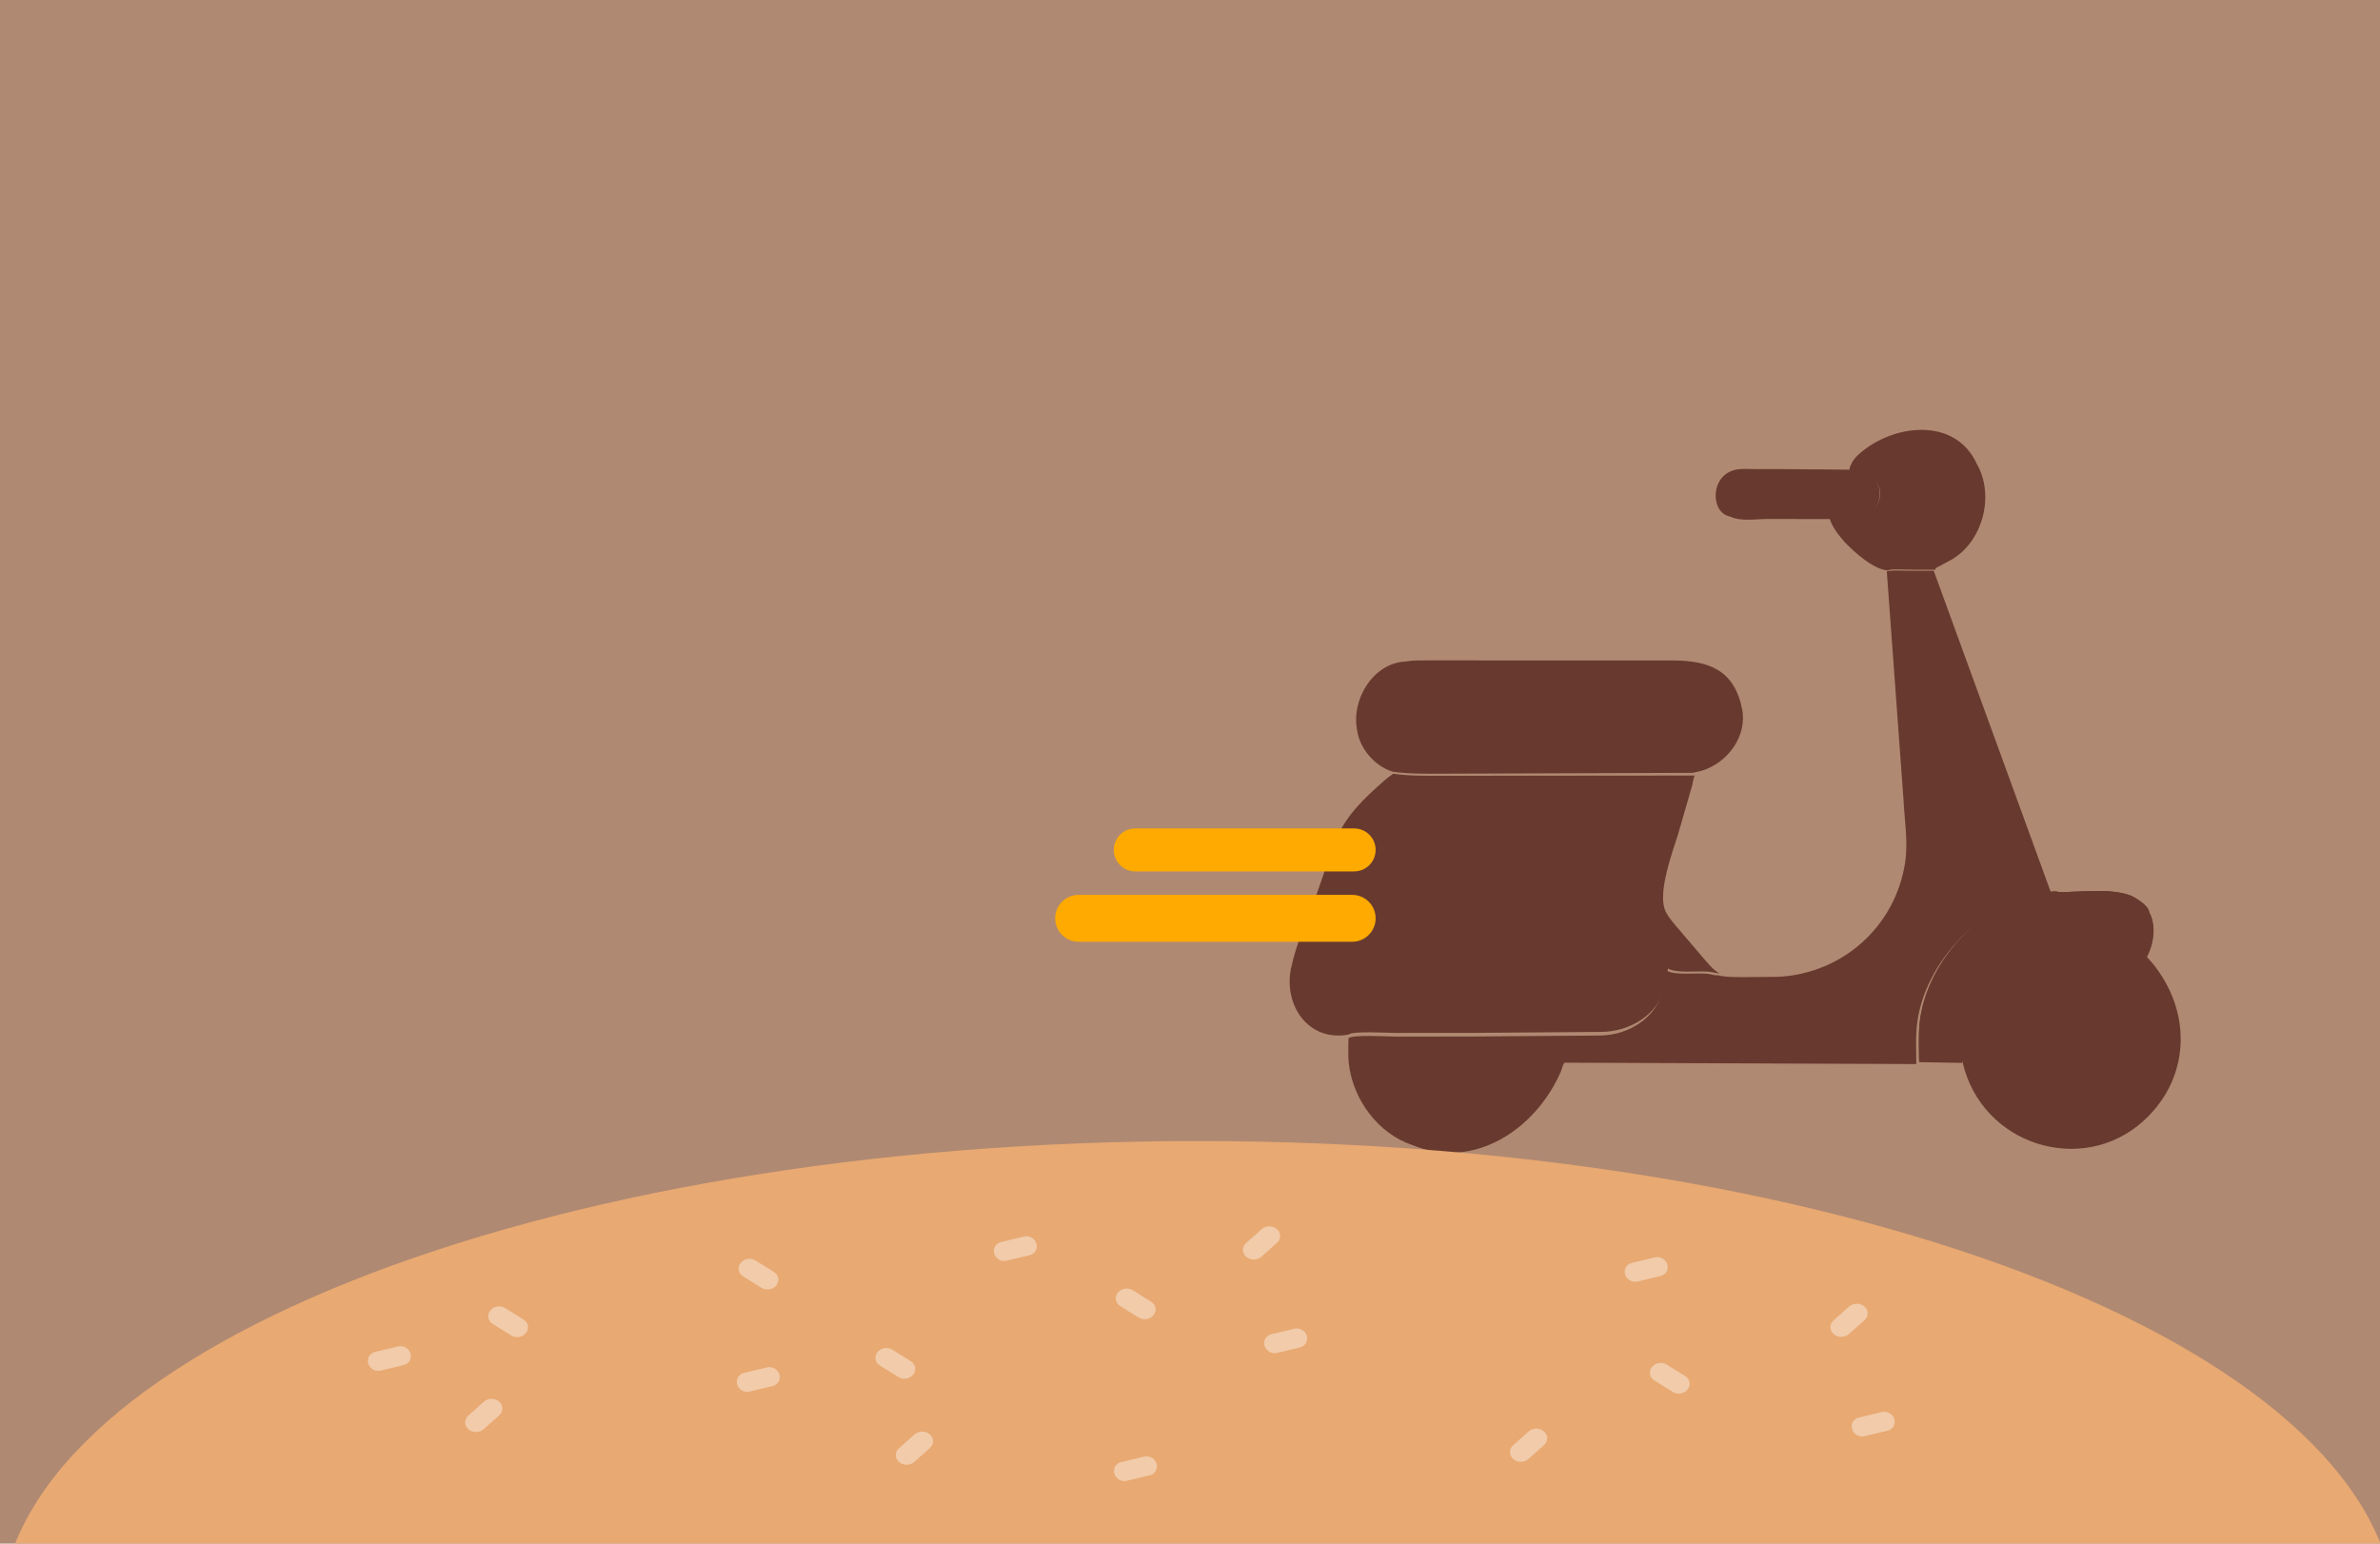
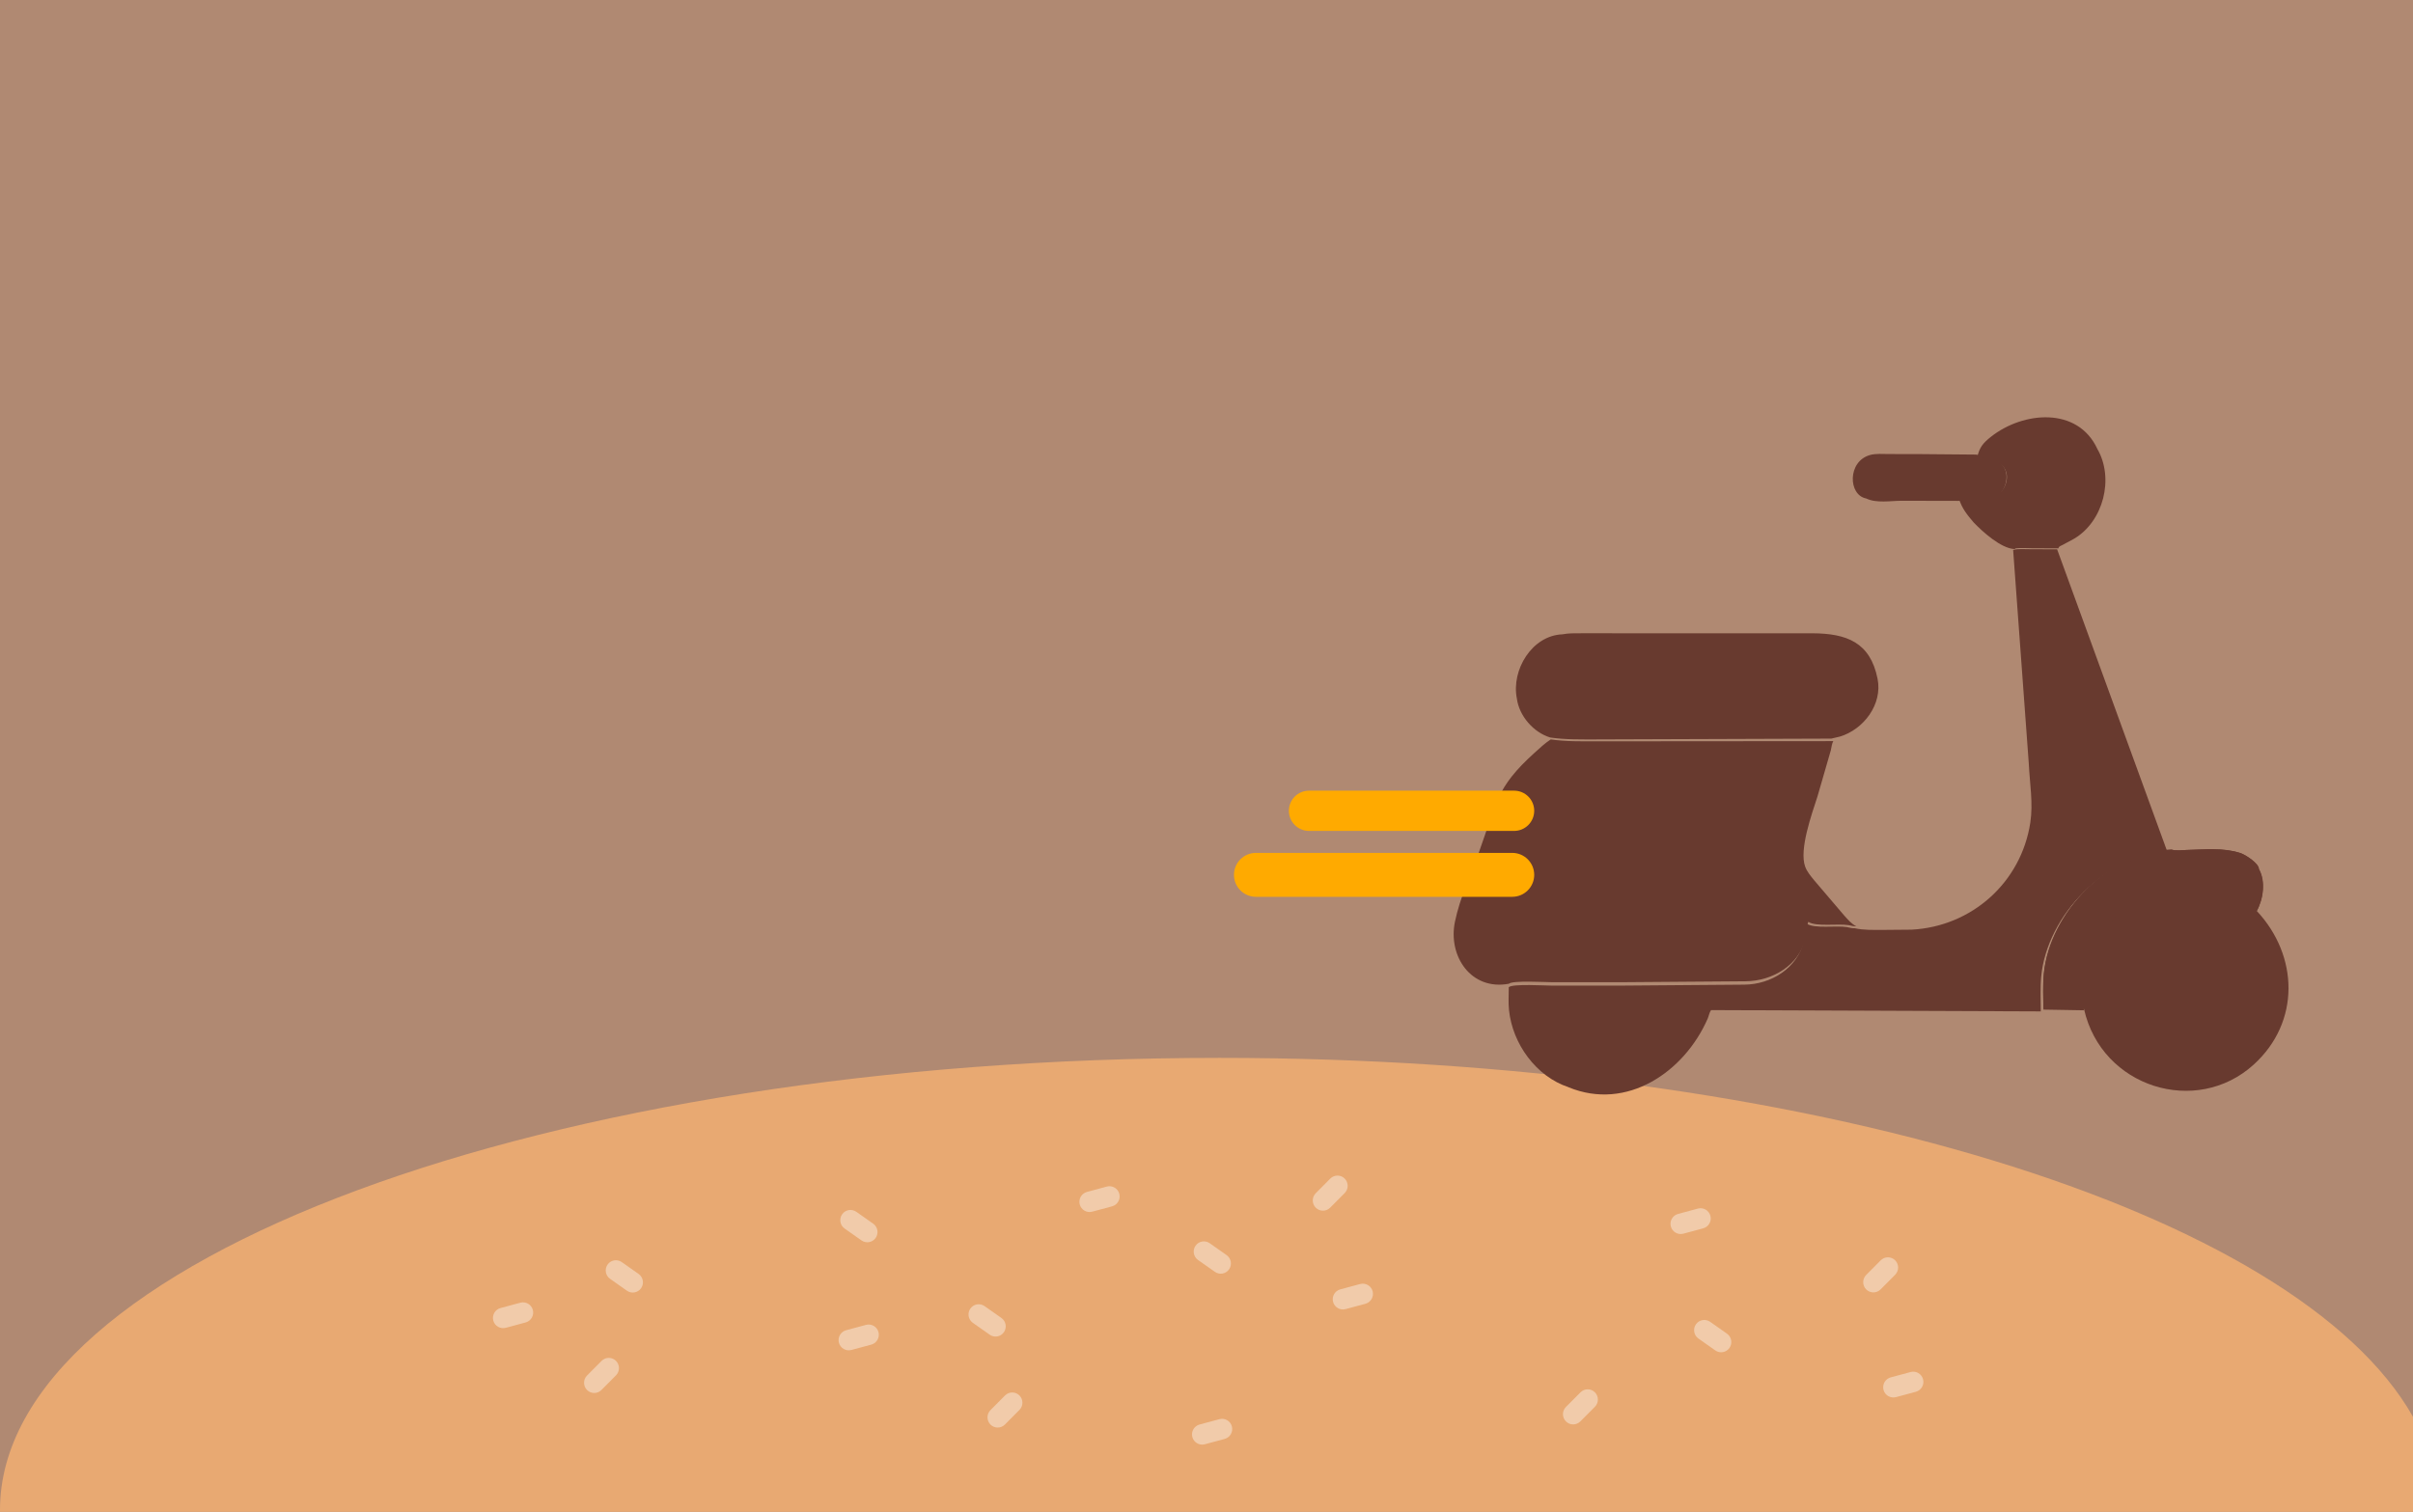
- <svg xmlns="http://www.w3.org/2000/svg" width="609" height="395" viewBox="0 0 609 395" fill="none">
-   <g clip-path="url(#clip0_791_780)">
-     <rect width="609" height="395" fill="#B08972" />
-     <path d="M442.664 132.177C437.726 131.243 437.511 122.08 443.669 120.314C445.292 119.849 447.22 120.038 448.896 120.038L457.442 120.055L472.698 120.186C475.51 120.828 478.256 120.674 480.153 123.43C481.971 126.07 480.641 130.143 478.257 131.774C476.614 132.899 474.975 132.784 473.133 132.799L467.629 132.835L452.359 132.803C449.356 132.802 445.477 133.536 442.664 132.177Z" fill="#683A2F" />
-     <path d="M472.965 120.996L473.005 120.854C473.599 118.198 474.618 116.993 476.752 115.31C485.579 108.355 500.449 107.046 505.8 118.653C510.456 126.7 507.437 138.473 499.429 143.182L496.264 144.888C495.955 145.045 495.409 145.232 495.237 145.553L495.177 145.802L488.009 145.773C486.563 145.784 484.834 145.599 483.419 145.815L483.236 146C479.477 145.862 474.421 141.235 472.009 138.722C470.219 136.613 468.854 134.956 468 132.272L473.391 132.201C475.196 132.187 476.801 132.292 478.411 131.273C480.746 129.795 482.048 126.105 480.268 123.713C478.409 121.215 475.719 121.355 472.965 120.996Z" fill="#683A2F" />
-     <path d="M359.731 169.288C361.408 168.956 363.124 169.005 364.813 169L428.038 169.006C437.291 169.066 443.765 171.434 445.769 181.423C447.175 188.425 441.965 195.27 435.482 197.226L433.143 197.776L368.919 197.997C364.741 197.992 360.537 198.088 356.392 197.481C351.81 196.108 347.881 191.58 347.261 186.833C345.692 179.066 351.373 169.589 359.731 169.288Z" fill="#683A2F" />
-     <path d="M491.064 271.455C491.048 268.326 490.874 265.051 491.177 261.915C492.79 245.22 509.035 228.592 526.096 228.107C527.298 228.48 529.014 228.23 530.271 228.2C535.191 228.084 540.118 227.518 544.855 229.029C546.211 229.462 549.913 231.791 549.954 233.421C551.823 236.755 551.152 241.584 549.332 244.855C560.769 257.08 561.281 275.197 548.517 286.816C532.845 301.083 506.955 293.109 502.148 271.641L491.064 271.455Z" fill="#683A2F" />
-     <path d="M491.064 271.813C491.048 268.659 490.874 265.356 491.177 262.195C492.788 245.362 509.015 228.597 526.057 228.108C527.257 228.484 528.971 228.232 530.226 228.202C535.142 228.084 540.063 227.514 544.794 229.038C546.149 229.474 549.847 231.822 549.887 233.466C551.754 236.827 551.084 241.696 549.266 244.994C547.506 243.389 545.65 242.293 543.575 241.167C535.045 237.385 525.444 236.748 517.171 241.773C505.976 248.575 500.296 258.976 502.127 272L491.064 271.813Z" fill="#683A2F" />
-     <path d="M482.797 146.236C484.242 145.86 486.009 146.049 487.486 146.038L494.809 146.064L525 228.944C508.126 229.429 492.059 246.052 490.464 262.741C490.164 265.876 490.336 269.15 490.345 272.302L400.291 271.948C399.808 272.655 399.719 273.483 399.382 274.258C392.998 288.902 377.261 299.577 361.39 293.031L361.372 293.008C352.515 290.083 346.08 281.169 345.117 271.975C344.903 269.934 345.047 267.745 345.051 265.688C346.058 264.703 355.193 265.263 356.94 265.262L376.603 265.252L409.386 264.997C416.631 264.938 423.93 260.531 425.648 253.013C425.992 251.51 425.903 249.763 426.426 248.338C428.509 249.78 434.519 248.776 437.42 249.273C438.013 249.375 438.591 249.586 439.196 249.582L439.499 249.574C441.98 250.136 444.634 250.034 447.153 250.04L455.079 249.971C471.501 249.113 484.987 237.076 487.486 220.734C488.298 215.43 487.328 210.006 487.078 204.702L482.797 146.236Z" fill="#683A2F" />
-     <path d="M356.511 198C360.678 198.609 364.906 198.516 369.106 198.52L433.679 198.469C433.282 199.113 433.216 200.097 433.008 200.968L429.361 213.581C427.825 218.349 424.314 228.055 425.988 232.731C426.495 234.148 427.56 235.373 428.5 236.536L436.603 246.04C437.597 247.161 438.633 248.389 440 249.081L439.695 249.048C439.087 249.052 438.506 248.845 437.91 248.746C434.994 248.261 428.952 249.24 426.859 247.835C426.333 249.224 426.422 250.927 426.077 252.392C424.35 259.72 417.013 264.017 409.73 264.074L376.777 264.323L357.011 264.332C355.255 264.334 346.073 263.787 345.073 264.748C334.772 266.675 328.404 257.23 330.349 247.816C331.705 241.25 334.693 234.904 336.982 228.599C341.707 215.584 341.388 211.301 352.108 201.638C353.524 200.362 354.904 199.046 356.511 198Z" fill="#683A2F" />
-     <ellipse cx="306.5" cy="414.5" rx="306.5" ry="122.5" fill="#E8A972" />
-     <rect x="285" y="212" width="67" height="11" rx="5.5" fill="#FFAA00" />
-     <rect x="270" y="229" width="82" height="12" rx="6" fill="#FFAA00" />
-     <rect width="11.107" height="4.996" rx="2.498" transform="matrix(0.972661 -0.232229 0.287973 0.957639 93.5162 346.545)" fill="#F1CBAA" />
-     <rect width="11.107" height="4.996" rx="2.498" transform="matrix(0.972661 -0.232229 0.287973 0.957639 284.428 374.747)" fill="#F1CBAA" />
-     <rect width="11.107" height="4.996" rx="2.498" transform="matrix(0.972661 -0.232229 0.287973 0.957639 187.91 351.915)" fill="#F1CBAA" />
-     <rect width="10.592" height="5.265" rx="2.632" transform="matrix(0.746608 -0.665265 0.746608 0.665265 117.871 363.993)" fill="#F1CBAA" />
-     <rect width="10.798" height="5.16" rx="2.58" transform="matrix(-0.84841 -0.52934 0.617875 -0.786277 133.011 343.126)" fill="#F1CBAA" />
-     <rect width="10.798" height="5.16" rx="2.58" transform="matrix(-0.84841 -0.52934 0.617875 -0.786277 232.091 353.781)" fill="#F1CBAA" />
-     <rect width="10.798" height="5.16" rx="2.58" transform="matrix(-0.84841 -0.52934 0.617875 -0.786277 293.589 338.56)" fill="#F1CBAA" />
-     <rect width="10.798" height="5.16" rx="2.58" transform="matrix(-0.84841 -0.52934 0.617875 -0.786277 197.072 330.949)" fill="#F1CBAA" />
-     <rect width="10.798" height="5.16" rx="2.58" transform="matrix(-0.84841 -0.52934 0.617875 -0.786277 430.251 357.587)" fill="#F1CBAA" />
-     <rect width="10.592" height="5.265" rx="2.632" transform="matrix(0.746608 -0.665265 0.746608 0.665265 316.885 319.85)" fill="#F1CBAA" />
-     <rect width="10.592" height="5.265" rx="2.632" transform="matrix(0.746608 -0.665265 0.746608 0.665265 228.055 372.365)" fill="#F1CBAA" />
-     <rect width="10.592" height="5.265" rx="2.632" transform="matrix(0.746608 -0.665265 0.746608 0.665265 385.216 371.604)" fill="#F1CBAA" />
-     <rect width="10.592" height="5.265" rx="2.632" transform="matrix(0.746608 -0.665265 0.746608 0.665265 467.213 339.638)" fill="#F1CBAA" />
-     <rect width="11.107" height="4.996" rx="2.498" transform="matrix(0.972661 -0.232229 0.287973 0.957639 253.679 318.427)" fill="#F1CBAA" />
-     <rect width="11.107" height="4.996" rx="2.498" transform="matrix(0.972661 -0.232229 0.287973 0.957639 322.864 342.021)" fill="#F1CBAA" />
-     <rect width="11.107" height="4.996" rx="2.498" transform="matrix(0.972661 -0.232229 0.287973 0.957639 415.111 323.755)" fill="#F1CBAA" />
-     <rect width="11.107" height="4.996" rx="2.498" transform="matrix(0.972661 -0.232229 0.287973 0.957639 473.192 363.331)" fill="#F1CBAA" />
-   </g>
-   <defs>
-     <clipPath id="clip0_791_780">
-       <rect width="609" height="395" fill="white" />
-     </clipPath>
-   </defs>
+ <svg xmlns="http://www.w3.org/2000/svg" width="659" height="413" viewBox="0 0 659 413" fill="none">
+   <rect width="659" height="413" fill="#B08972" />
+   <path fill-rule="evenodd" clip-rule="evenodd" d="M0.003 413C0.001 412.832 0 412.664 0 412.496C0 344.291 149.106 289 333.038 289C493.45 289 627.373 331.055 659 387.054V413H0.003Z" fill="#E8A972" />
+   <rect width="11.188" height="5.586" rx="2.793" transform="matrix(0.965582 -0.260098 0.257545 0.966266 134 358.067)" fill="#F1CBAA" />
+   <rect width="11.188" height="5.586" rx="2.793" transform="matrix(0.965582 -0.260098 0.257545 0.966266 324.912 389.886)" fill="#F1CBAA" />
+   <rect width="11.188" height="5.586" rx="2.793" transform="matrix(0.965582 -0.260098 0.257545 0.966266 228.394 364.126)" fill="#F1CBAA" />
+   <rect width="11.214" height="5.574" rx="2.787" transform="matrix(0.705236 -0.708973 0.705236 0.708973 158.355 377.753)" fill="#F1CBAA" />
+   <rect width="11.204" height="5.579" rx="2.789" transform="matrix(-0.817724 -0.575611 0.571542 -0.820573 173.495 354.21)" fill="#F1CBAA" />
+   <rect width="11.204" height="5.579" rx="2.789" transform="matrix(-0.817724 -0.575611 0.571542 -0.820573 272.575 366.232)" fill="#F1CBAA" />
+   <rect width="11.204" height="5.579" rx="2.789" transform="matrix(-0.817724 -0.575611 0.571542 -0.820573 334.073 349.058)" fill="#F1CBAA" />
+   <rect width="11.204" height="5.579" rx="2.789" transform="matrix(-0.817724 -0.575611 0.571542 -0.820573 237.555 340.472)" fill="#F1CBAA" />
+   <rect width="11.204" height="5.579" rx="2.789" transform="matrix(-0.817724 -0.575611 0.571542 -0.820573 470.735 370.525)" fill="#F1CBAA" />
+   <rect width="11.214" height="5.574" rx="2.787" transform="matrix(0.705236 -0.708973 0.705236 0.708973 357.369 327.95)" fill="#F1CBAA" />
+   <rect width="11.214" height="5.574" rx="2.787" transform="matrix(0.705236 -0.708973 0.705236 0.708973 268.539 387.198)" fill="#F1CBAA" />
+   <rect width="11.214" height="5.574" rx="2.787" transform="matrix(0.705236 -0.708973 0.705236 0.708973 425.7 386.339)" fill="#F1CBAA" />
+   <rect width="11.214" height="5.574" rx="2.787" transform="matrix(0.705236 -0.708973 0.705236 0.708973 507.697 350.275)" fill="#F1CBAA" />
+   <rect width="11.188" height="5.586" rx="2.793" transform="matrix(0.965582 -0.260098 0.257545 0.966266 294.163 326.344)" fill="#F1CBAA" />
+   <rect width="11.188" height="5.586" rx="2.793" transform="matrix(0.965582 -0.260098 0.257545 0.966266 363.348 352.963)" fill="#F1CBAA" />
+   <rect width="11.188" height="5.586" rx="2.793" transform="matrix(0.965582 -0.260098 0.257545 0.966266 455.595 332.355)" fill="#F1CBAA" />
+   <rect width="11.188" height="5.586" rx="2.793" transform="matrix(0.965582 -0.260098 0.257545 0.966266 513.676 377.006)" fill="#F1CBAA" />
+   <path d="M509.664 136.177C504.726 135.243 504.511 126.08 510.669 124.314C512.292 123.849 514.22 124.038 515.896 124.038L524.442 124.055L539.698 124.186C542.51 124.828 545.256 124.674 547.153 127.43C548.971 130.07 547.641 134.143 545.257 135.774C543.614 136.899 541.975 136.784 540.133 136.799L534.629 136.835L519.359 136.803C516.356 136.802 512.477 137.536 509.664 136.177Z" fill="#683A2F" />
+   <path d="M539.965 124.996L540.005 124.854C540.599 122.198 541.618 120.993 543.752 119.31C552.579 112.355 567.449 111.046 572.8 122.653C577.456 130.7 574.437 142.473 566.429 147.182L563.264 148.888C562.955 149.045 562.409 149.232 562.237 149.553L562.177 149.802L555.009 149.773C553.563 149.784 551.834 149.599 550.419 149.815L550.236 150C546.477 149.862 541.421 145.235 539.009 142.722C537.219 140.613 535.854 138.956 535 136.272L540.391 136.201C542.196 136.187 543.801 136.292 545.411 135.273C547.746 133.795 549.048 130.105 547.268 127.713C545.409 125.215 542.719 125.355 539.965 124.996Z" fill="#683A2F" />
+   <path d="M426.731 173.288C428.408 172.956 430.124 173.005 431.813 173L495.038 173.006C504.291 173.066 510.765 175.434 512.769 185.423C514.175 192.425 508.965 199.27 502.482 201.226L500.143 201.776L435.919 201.997C431.741 201.992 427.537 202.088 423.392 201.481C418.81 200.108 414.881 195.58 414.261 190.833C412.692 183.066 418.373 173.589 426.731 173.288Z" fill="#683A2F" />
+   <path d="M558.064 275.455C558.048 272.326 557.874 269.051 558.177 265.915C559.79 249.22 576.035 232.592 593.096 232.107C594.298 232.48 596.014 232.23 597.271 232.2C602.191 232.084 607.118 231.518 611.855 233.029C613.211 233.462 616.913 235.791 616.954 237.421C618.823 240.755 618.152 245.584 616.332 248.855C627.769 261.08 628.281 279.197 615.517 290.816C599.845 305.083 573.955 297.109 569.148 275.641L558.064 275.455Z" fill="#683A2F" />
+   <path d="M558.064 275.813C558.048 272.659 557.874 269.356 558.177 266.195C559.788 249.362 576.015 232.597 593.057 232.108C594.257 232.484 595.971 232.232 597.226 232.202C602.142 232.084 607.063 231.514 611.794 233.038C613.149 233.474 616.847 235.822 616.887 237.466C618.754 240.827 618.084 245.696 616.266 248.994C614.506 247.389 612.65 246.293 610.575 245.167C602.045 241.385 592.444 240.748 584.171 245.773C572.976 252.575 567.296 262.976 569.127 276L558.064 275.813Z" fill="#683A2F" />
+   <path d="M549.797 150.236C551.242 149.86 553.009 150.049 554.486 150.038L561.809 150.064L592 232.944C575.126 233.429 559.059 250.052 557.464 266.741C557.164 269.876 557.336 273.15 557.345 276.302L467.291 275.948C466.808 276.655 466.719 277.483 466.382 278.258C459.998 292.902 444.261 303.577 428.39 297.031L428.372 297.008C419.515 294.083 413.08 285.169 412.117 275.975C411.903 273.934 412.047 271.745 412.051 269.688C413.058 268.703 422.193 269.263 423.94 269.262L443.603 269.252L476.386 268.997C483.631 268.938 490.93 264.531 492.648 257.013C492.992 255.51 492.903 253.763 493.426 252.338C495.509 253.78 501.519 252.776 504.42 253.273C505.013 253.375 505.591 253.586 506.196 253.582L506.499 253.574C508.98 254.136 511.634 254.034 514.153 254.04L522.079 253.971C538.501 253.113 551.987 241.076 554.486 224.734C555.298 219.43 554.328 214.006 554.078 208.702L549.797 150.236Z" fill="#683A2F" />
+   <path d="M423.511 202C427.678 202.609 431.906 202.516 436.106 202.52L500.679 202.469C500.282 203.113 500.216 204.097 500.008 204.968L496.361 217.581C494.825 222.349 491.314 232.055 492.988 236.731C493.495 238.148 494.56 239.373 495.5 240.536L503.603 250.04C504.597 251.161 505.633 252.389 507 253.081L506.695 253.048C506.087 253.052 505.506 252.845 504.91 252.746C501.994 252.261 495.952 253.24 493.859 251.835C493.333 253.224 493.422 254.927 493.077 256.392C491.35 263.72 484.013 268.017 476.73 268.074L443.777 268.323L424.011 268.332C422.255 268.334 413.073 267.787 412.073 268.748C401.772 270.675 395.404 261.23 397.349 251.816C398.705 245.25 401.693 238.904 403.982 232.599C408.707 219.584 408.388 215.301 419.108 205.638C420.524 204.362 421.904 203.046 423.511 202Z" fill="#683A2F" />
+   <rect x="352" y="216" width="67" height="11" rx="5.5" fill="#FFAA00" />
+   <rect x="337" y="233" width="82" height="12" rx="6" fill="#FFAA00" />
</svg>
